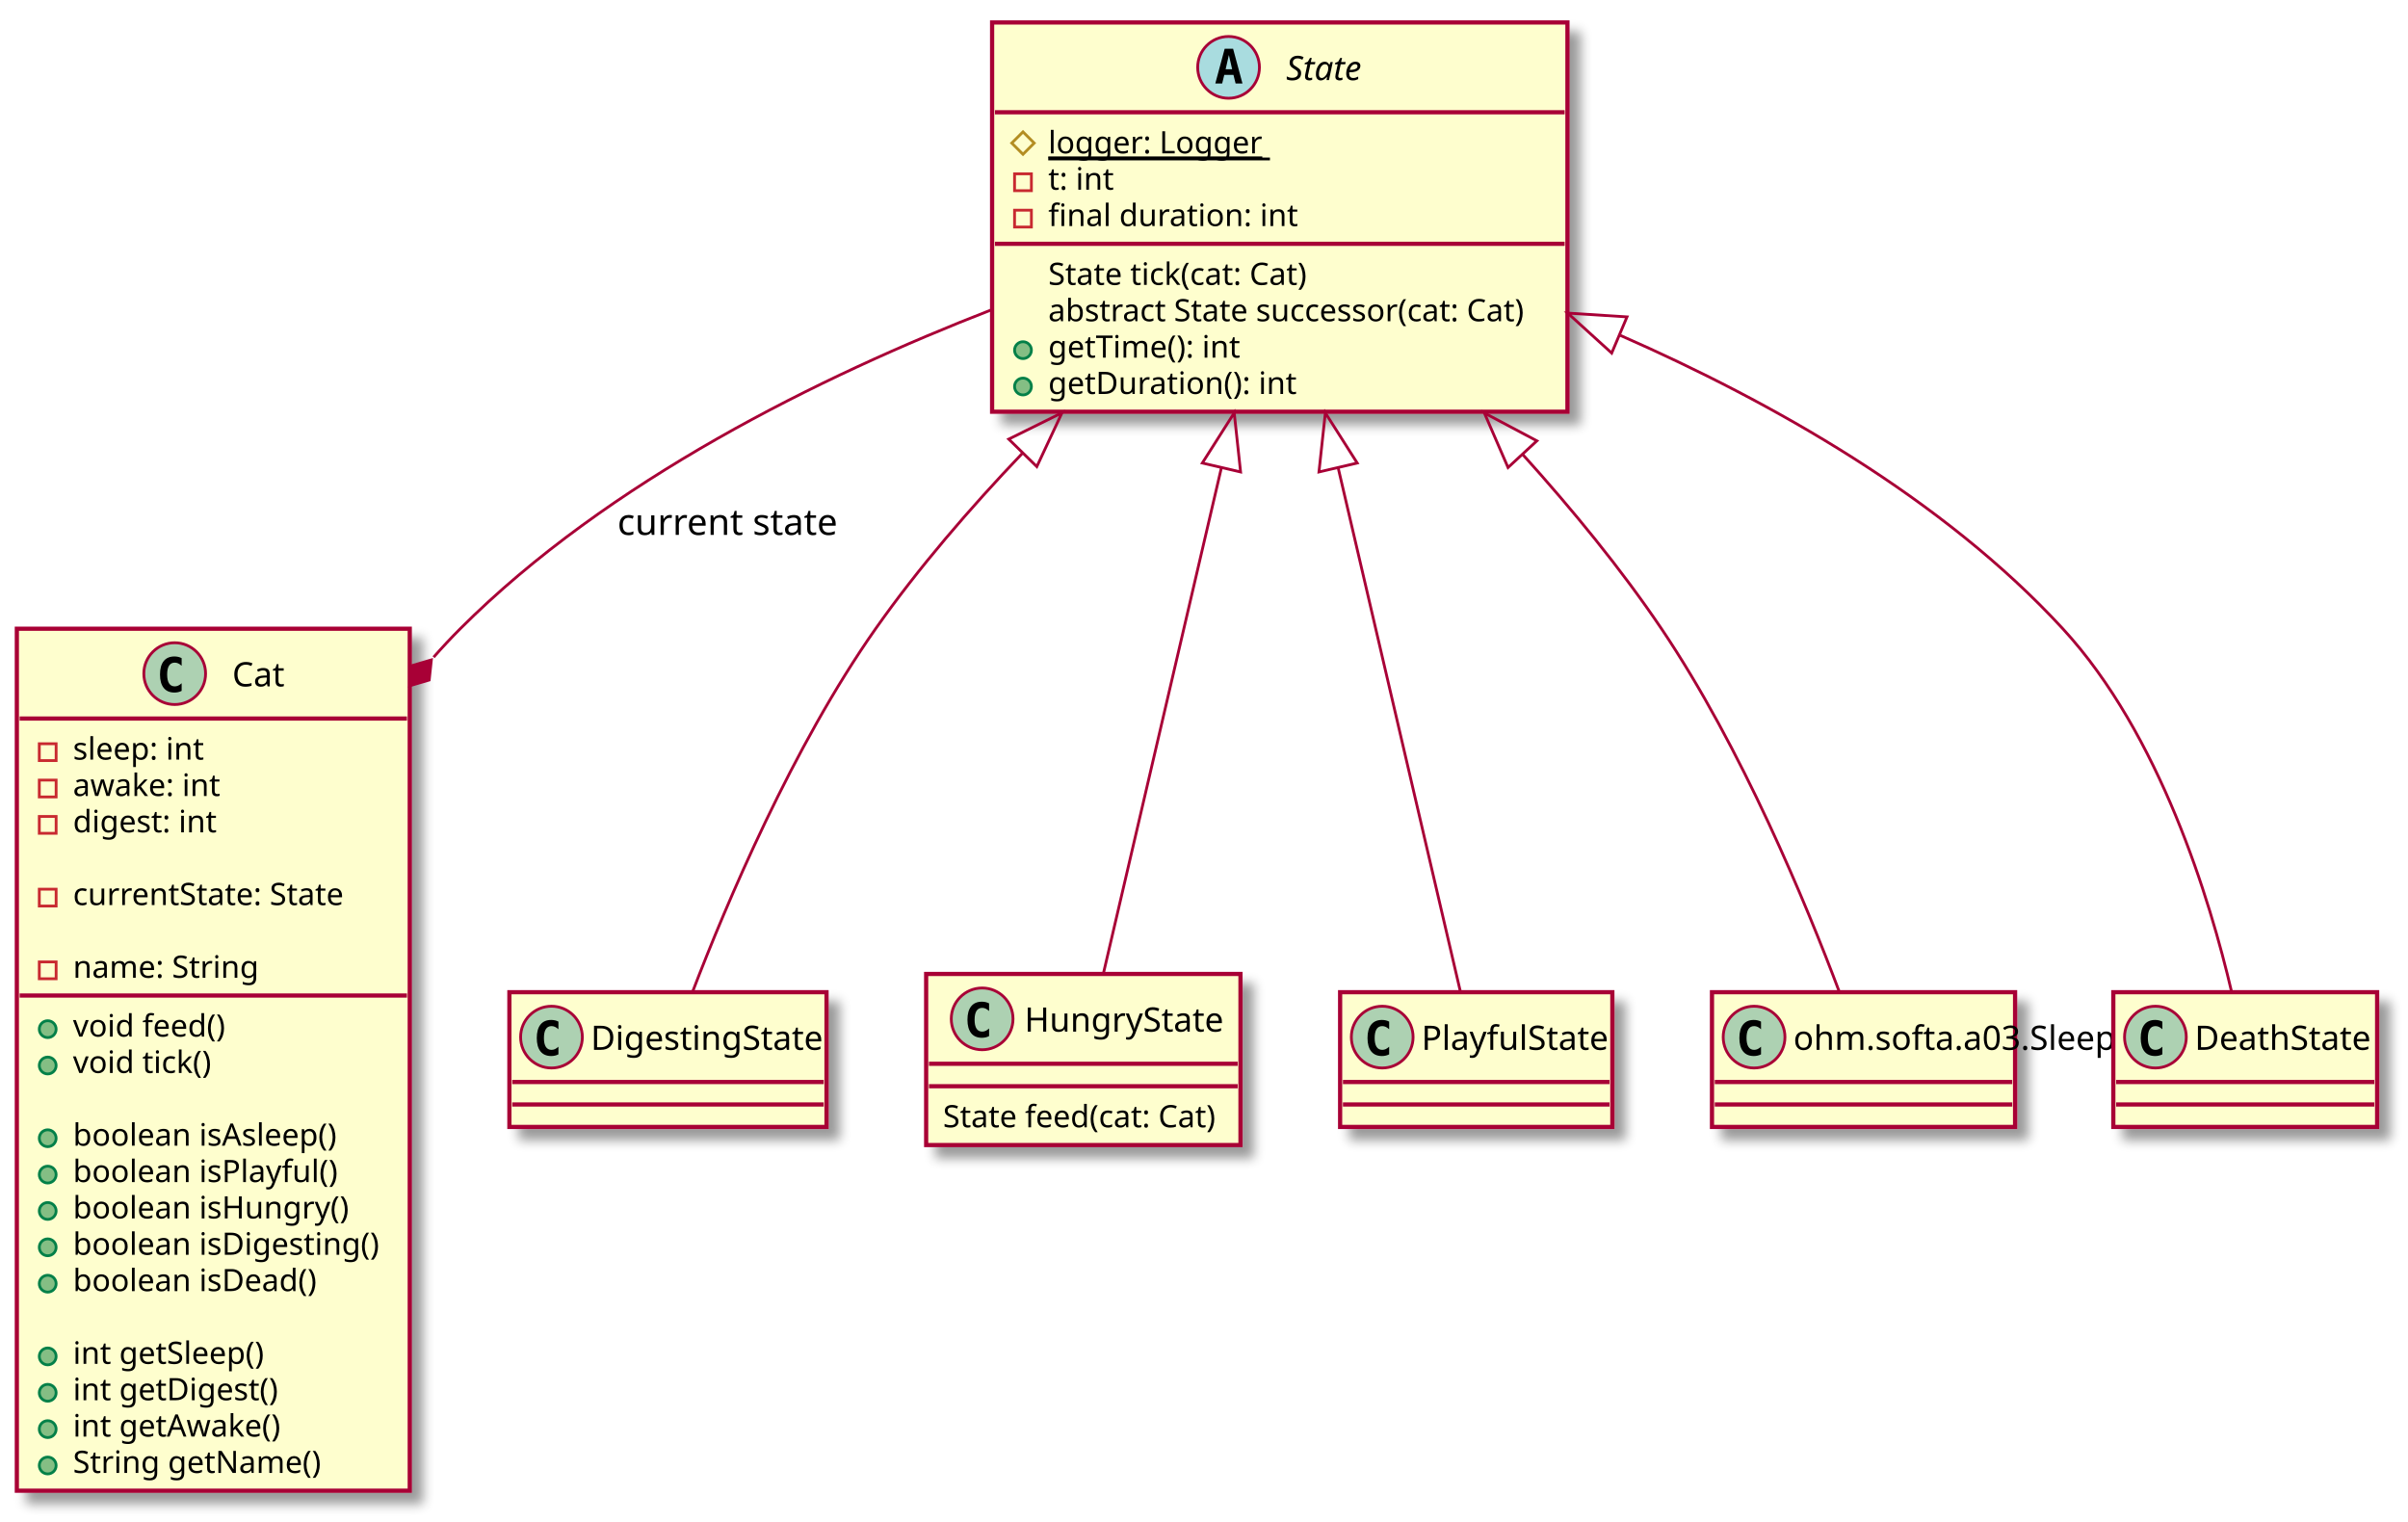
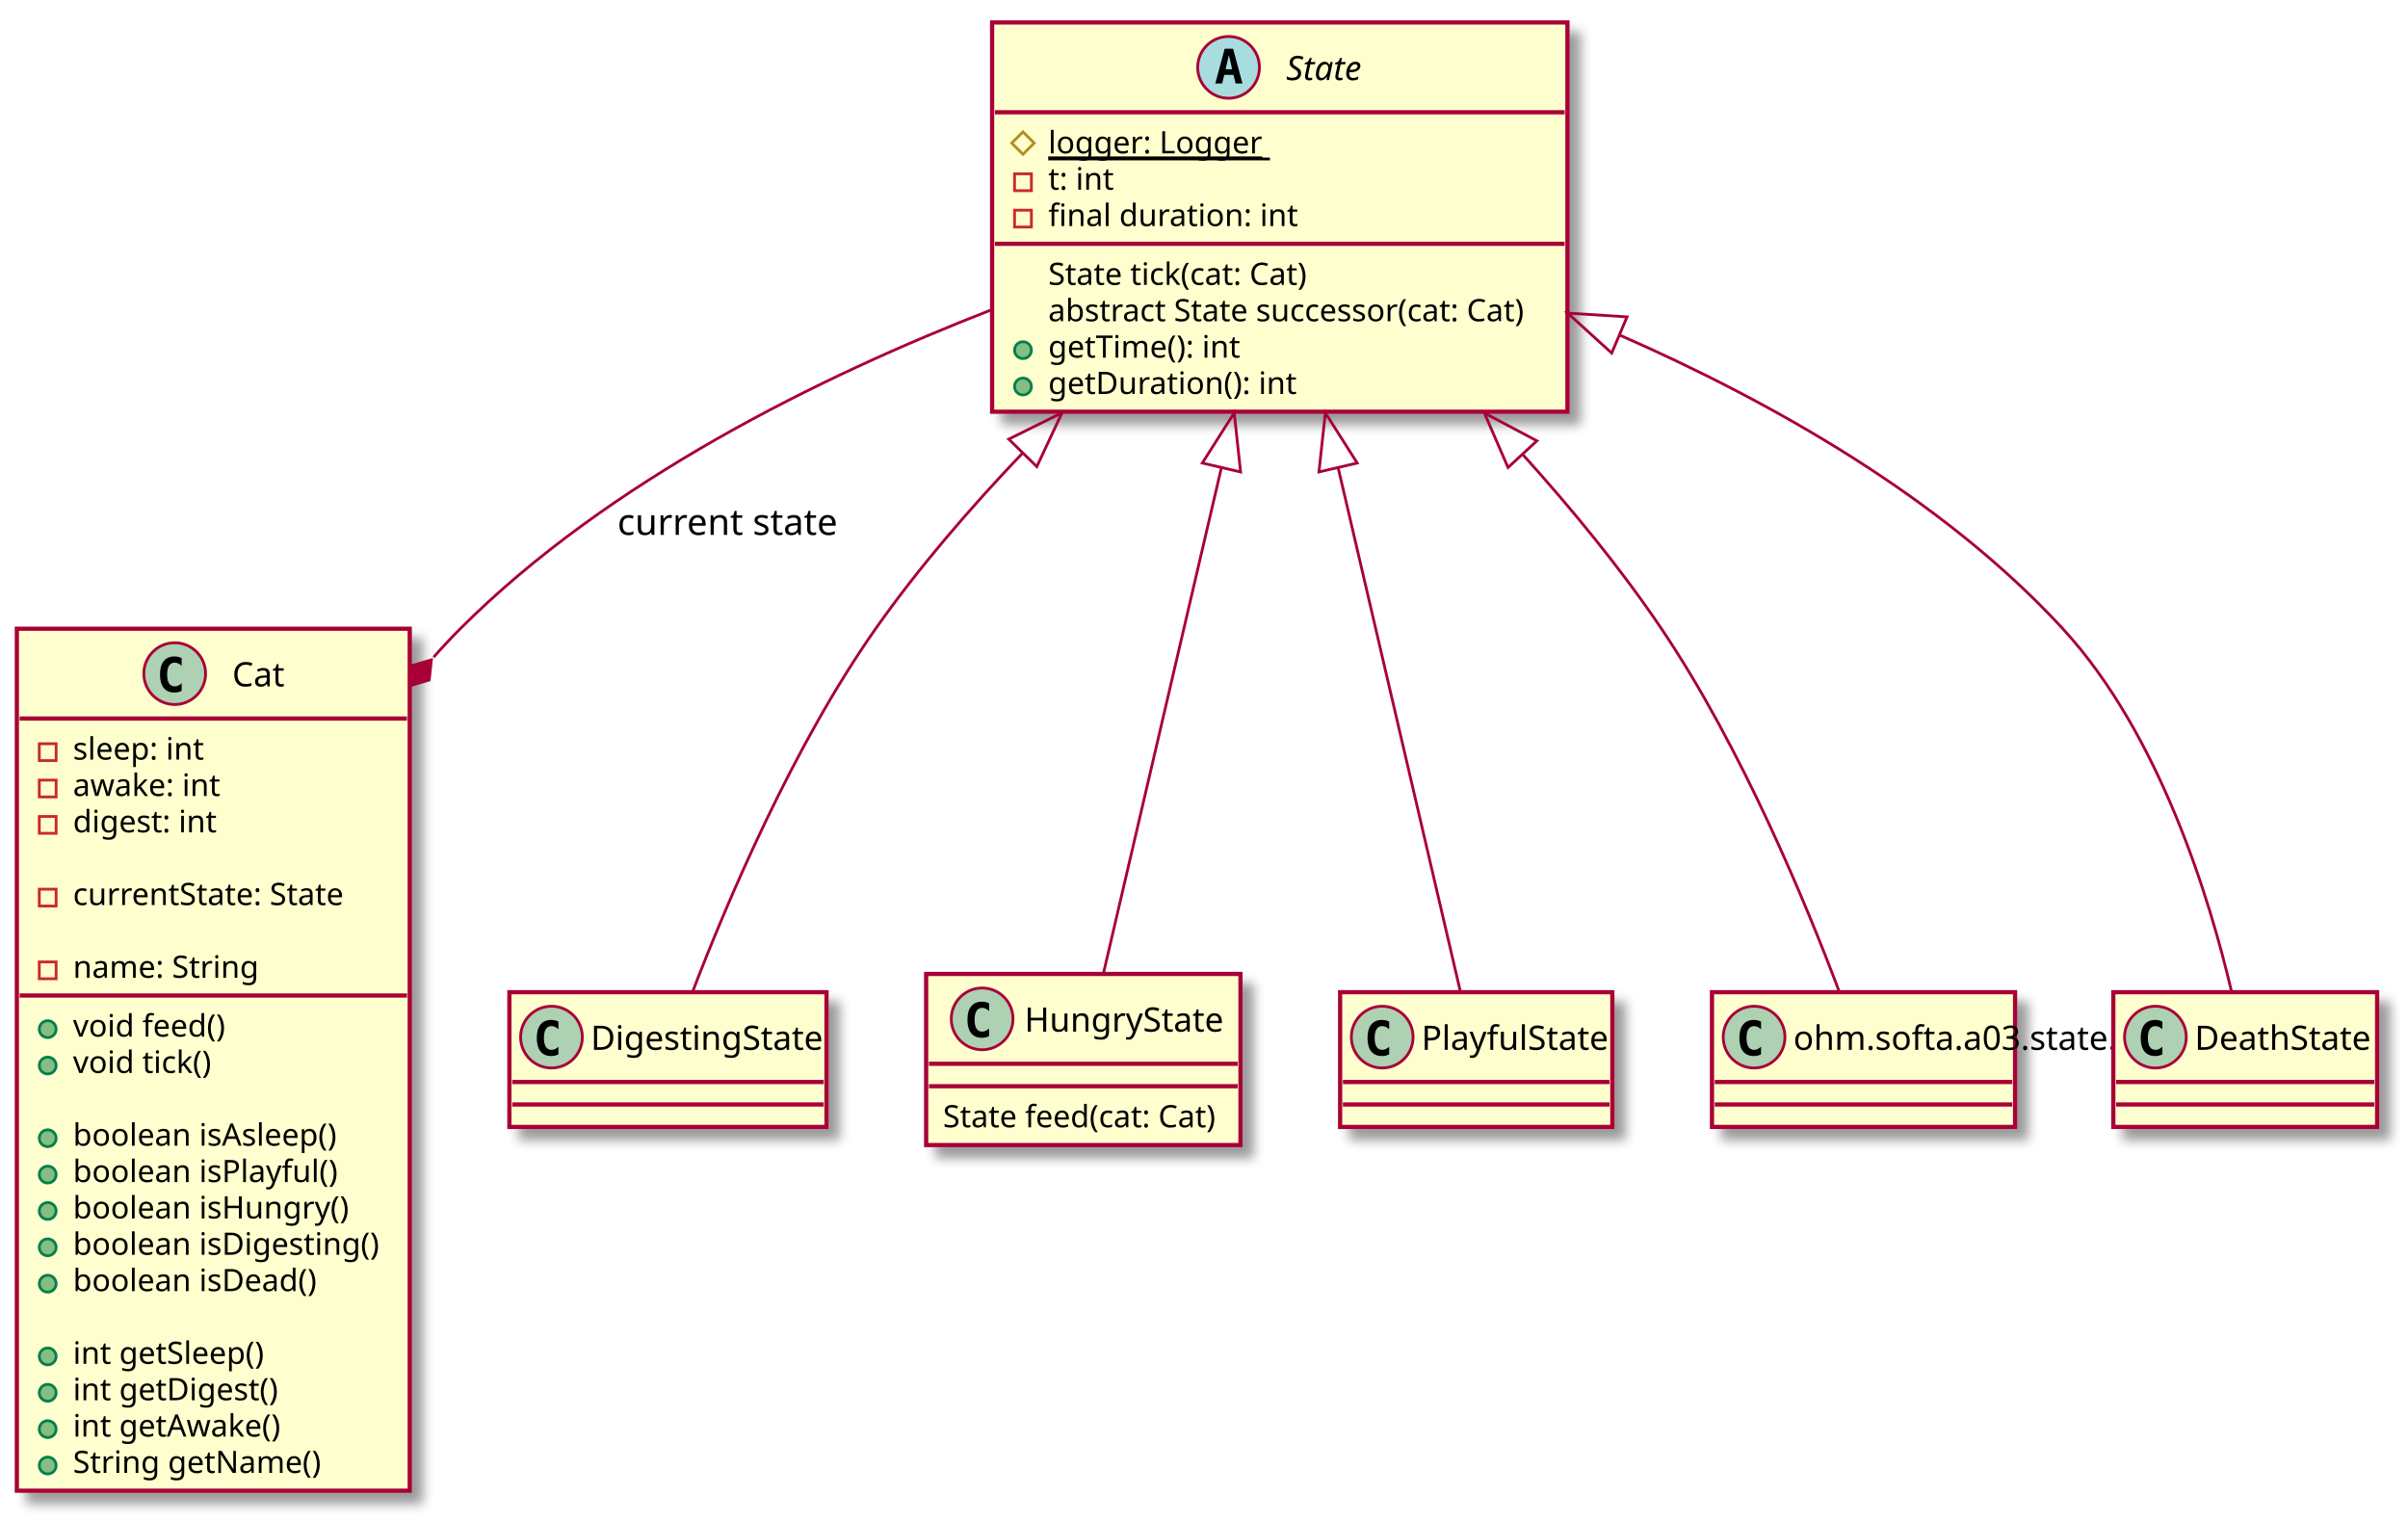
<svg xmlns="http://www.w3.org/2000/svg" contentScriptType="application/ecmascript" contentStyleType="text/css" height="542px" preserveAspectRatio="none" style="width:858px;height:542px;" version="1.1" viewBox="0 0 858 542" width="858px" zoomAndPan="magnify">
  <defs>
    <filter height="300%" id="fad2twvg6j051" width="300%" x="-1" y="-1">
      <feGaussianBlur result="blurOut" stdDeviation="2.0" />
      <feColorMatrix in="blurOut" result="blurOut2" type="matrix" values="0 0 0 0 0 0 0 0 0 0 0 0 0 0 0 0 0 0 .4 0" />
      <feOffset dx="4.0" dy="4.0" in="blurOut2" result="blurOut3" />
      <feBlend in="SourceGraphic" in2="blurOut3" mode="normal" />
    </filter>
  </defs>
  <g>
    <rect fill="#FEFECE" filter="url(#fad2twvg6j051)" height="307.102" id="Cat" style="stroke: #A80036; stroke-width: 1.5;" width="140" x="6" y="224" />
    <ellipse cx="62.25" cy="240" fill="#ADD1B2" rx="11" ry="11" style="stroke: #A80036; stroke-width: 1.0;" />
    <path d="M64.723,246.143 Q64.142,246.442 63.503,246.591 Q62.864,246.741 62.158,246.741 Q59.651,246.741 58.331,245.089 Q57.012,243.437 57.012,240.316 Q57.012,237.186 58.331,235.535 Q59.651,233.883 62.158,233.883 Q62.864,233.883 63.511,234.032 Q64.159,234.182 64.723,234.481 L64.723,237.203 Q64.092,236.622 63.499,236.352 Q62.905,236.083 62.274,236.083 Q60.93,236.083 60.245,237.149 Q59.56,238.216 59.56,240.316 Q59.56,242.408 60.245,243.474 Q60.93,244.541 62.274,244.541 Q62.905,244.541 63.499,244.271 Q64.092,244.001 64.723,243.42 Z " />
    <text fill="#000000" font-family="sans-serif" font-size="12" lengthAdjust="spacingAndGlyphs" textLength="19" x="82.75" y="244.535">Cat</text>
    <line style="stroke: #A80036; stroke-width: 1.5;" x1="7" x2="145" y1="256" y2="256" />
    <rect fill="none" height="6" style="stroke: #C82930; stroke-width: 1.0;" width="6" x="14" y="264.978" />
    <text fill="#000000" font-family="sans-serif" font-size="11" lengthAdjust="spacingAndGlyphs" textLength="48" x="26" y="270.635">sleep: int</text>
    <rect fill="none" height="6" style="stroke: #C82930; stroke-width: 1.0;" width="6" x="14" y="277.933" />
    <text fill="#000000" font-family="sans-serif" font-size="11" lengthAdjust="spacingAndGlyphs" textLength="52" x="26" y="283.59">awake: int</text>
    <rect fill="none" height="6" style="stroke: #C82930; stroke-width: 1.0;" width="6" x="14" y="290.888" />
    <text fill="#000000" font-family="sans-serif" font-size="11" lengthAdjust="spacingAndGlyphs" textLength="53" x="26" y="296.545">digest: int</text>
    <text fill="#000000" font-family="sans-serif" font-size="11" lengthAdjust="spacingAndGlyphs" textLength="0" x="29" y="309.5" />
    <rect fill="none" height="6" style="stroke: #C82930; stroke-width: 1.0;" width="6" x="14" y="316.798" />
    <text fill="#000000" font-family="sans-serif" font-size="11" lengthAdjust="spacingAndGlyphs" textLength="98" x="26" y="322.455">currentState: State</text>
    <text fill="#000000" font-family="sans-serif" font-size="11" lengthAdjust="spacingAndGlyphs" textLength="0" x="29" y="335.41" />
    <rect fill="none" height="6" style="stroke: #C82930; stroke-width: 1.0;" width="6" x="14" y="342.708" />
    <text fill="#000000" font-family="sans-serif" font-size="11" lengthAdjust="spacingAndGlyphs" textLength="67" x="26" y="348.365">name: String</text>
    <line style="stroke: #A80036; stroke-width: 1.5;" x1="7" x2="145" y1="354.685" y2="354.685" />
    <ellipse cx="17" cy="366.663" fill="#84BE84" rx="3" ry="3" style="stroke: #038048; stroke-width: 1.0;" />
    <text fill="#000000" font-family="sans-serif" font-size="11" lengthAdjust="spacingAndGlyphs" textLength="57" x="26" y="369.32">void feed()</text>
    <ellipse cx="17" cy="379.618" fill="#84BE84" rx="3" ry="3" style="stroke: #038048; stroke-width: 1.0;" />
    <text fill="#000000" font-family="sans-serif" font-size="11" lengthAdjust="spacingAndGlyphs" textLength="53" x="26" y="382.275">void tick()</text>
    <text fill="#000000" font-family="sans-serif" font-size="11" lengthAdjust="spacingAndGlyphs" textLength="0" x="29" y="395.231" />
    <ellipse cx="17" cy="405.528" fill="#84BE84" rx="3" ry="3" style="stroke: #038048; stroke-width: 1.0;" />
    <text fill="#000000" font-family="sans-serif" font-size="11" lengthAdjust="spacingAndGlyphs" textLength="99" x="26" y="408.185">boolean isAsleep()</text>
    <ellipse cx="17" cy="418.483" fill="#84BE84" rx="3" ry="3" style="stroke: #038048; stroke-width: 1.0;" />
    <text fill="#000000" font-family="sans-serif" font-size="11" lengthAdjust="spacingAndGlyphs" textLength="98" x="26" y="421.141">boolean isPlayful()</text>
    <ellipse cx="17" cy="431.438" fill="#84BE84" rx="3" ry="3" style="stroke: #038048; stroke-width: 1.0;" />
    <text fill="#000000" font-family="sans-serif" font-size="11" lengthAdjust="spacingAndGlyphs" textLength="103" x="26" y="434.096">boolean isHungry()</text>
    <ellipse cx="17" cy="444.394" fill="#84BE84" rx="3" ry="3" style="stroke: #038048; stroke-width: 1.0;" />
    <text fill="#000000" font-family="sans-serif" font-size="11" lengthAdjust="spacingAndGlyphs" textLength="114" x="26" y="447.051">boolean isDigesting()</text>
    <ellipse cx="17" cy="457.349" fill="#84BE84" rx="3" ry="3" style="stroke: #038048; stroke-width: 1.0;" />
    <text fill="#000000" font-family="sans-serif" font-size="11" lengthAdjust="spacingAndGlyphs" textLength="90" x="26" y="460.006">boolean isDead()</text>
    <text fill="#000000" font-family="sans-serif" font-size="11" lengthAdjust="spacingAndGlyphs" textLength="0" x="29" y="472.961" />
    <ellipse cx="17" cy="483.259" fill="#84BE84" rx="3" ry="3" style="stroke: #038048; stroke-width: 1.0;" />
    <text fill="#000000" font-family="sans-serif" font-size="11" lengthAdjust="spacingAndGlyphs" textLength="70" x="26" y="485.916">int getSleep()</text>
    <ellipse cx="17" cy="496.214" fill="#84BE84" rx="3" ry="3" style="stroke: #038048; stroke-width: 1.0;" />
    <text fill="#000000" font-family="sans-serif" font-size="11" lengthAdjust="spacingAndGlyphs" textLength="76" x="26" y="498.871">int getDigest()</text>
    <ellipse cx="17" cy="509.169" fill="#84BE84" rx="3" ry="3" style="stroke: #038048; stroke-width: 1.0;" />
    <text fill="#000000" font-family="sans-serif" font-size="11" lengthAdjust="spacingAndGlyphs" textLength="76" x="26" y="511.826">int getAwake()</text>
    <ellipse cx="17" cy="522.124" fill="#84BE84" rx="3" ry="3" style="stroke: #038048; stroke-width: 1.0;" />
    <text fill="#000000" font-family="sans-serif" font-size="11" lengthAdjust="spacingAndGlyphs" textLength="90" x="26" y="524.781">String getName()</text>
    <rect fill="#FEFECE" filter="url(#fad2twvg6j051)" height="138.685" id="State" style="stroke: #A80036; stroke-width: 1.5;" width="205" x="353.5" y="8" />
    <ellipse cx="437.75" cy="24" fill="#A9DCDF" rx="11" ry="11" style="stroke: #A80036; stroke-width: 1.0;" />
    <path d="M437.863,19.598 L436.709,24.67 L439.025,24.67 Z M436.369,17.357 L439.366,17.357 L442.711,29.75 L440.262,29.75 L439.498,26.687 L436.22,26.687 L435.473,29.75 L433.024,29.75 Z " />
    <text fill="#000000" font-family="sans-serif" font-size="12" font-style="italic" lengthAdjust="spacingAndGlyphs" textLength="28" x="458.25" y="28.535">State</text>
    <line style="stroke: #A80036; stroke-width: 1.5;" x1="354.5" x2="557.5" y1="40" y2="40" />
    <polygon fill="none" points="364.5,46.977,368.5,50.977,364.5,54.977,360.5,50.977" style="stroke: #B38D22; stroke-width: 1.0;" />
    <text fill="#000000" font-family="sans-serif" font-size="11" lengthAdjust="spacingAndGlyphs" text-decoration="underline" textLength="79" x="373.5" y="54.635">logger: Logger</text>
    <line style="stroke: #000000; stroke-width: 1.0;" x1="373.5" x2="452.5" y1="56.635" y2="56.635" />
    <rect fill="none" height="6" style="stroke: #C82930; stroke-width: 1.0;" width="6" x="361.5" y="61.933" />
    <text fill="#000000" font-family="sans-serif" font-size="11" lengthAdjust="spacingAndGlyphs" textLength="24" x="373.5" y="67.59">t: int</text>
    <rect fill="none" height="6" style="stroke: #C82930; stroke-width: 1.0;" width="6" x="361.5" y="74.888" />
    <text fill="#000000" font-family="sans-serif" font-size="11" lengthAdjust="spacingAndGlyphs" textLength="92" x="373.5" y="80.545">final duration: int</text>
    <line style="stroke: #A80036; stroke-width: 1.5;" x1="354.5" x2="557.5" y1="86.865" y2="86.865" />
    <text fill="#000000" font-family="sans-serif" font-size="11" lengthAdjust="spacingAndGlyphs" textLength="96" x="373.5" y="101.5">State tick(cat: Cat)</text>
    <text fill="#000000" font-family="sans-serif" font-size="11" lengthAdjust="spacingAndGlyphs" textLength="179" x="373.5" y="114.455">abstract State successor(cat: Cat)</text>
    <ellipse cx="364.5" cy="124.753" fill="#84BE84" rx="3" ry="3" style="stroke: #038048; stroke-width: 1.0;" />
    <text fill="#000000" font-family="sans-serif" font-size="11" lengthAdjust="spacingAndGlyphs" textLength="71" x="373.5" y="127.41">getTime(): int</text>
    <ellipse cx="364.5" cy="137.708" fill="#84BE84" rx="3" ry="3" style="stroke: #038048; stroke-width: 1.0;" />
    <text fill="#000000" font-family="sans-serif" font-size="11" lengthAdjust="spacingAndGlyphs" textLength="92" x="373.5" y="140.365">getDuration(): int</text>
    <rect fill="#FEFECE" filter="url(#fad2twvg6j051)" height="48" id="DigestingState" style="stroke: #A80036; stroke-width: 1.5;" width="113" x="181.5" y="353.5" />
    <ellipse cx="196.5" cy="369.5" fill="#ADD1B2" rx="11" ry="11" style="stroke: #A80036; stroke-width: 1.0;" />
    <path d="M198.973,375.643 Q198.392,375.942 197.753,376.091 Q197.114,376.241 196.408,376.241 Q193.901,376.241 192.582,374.589 Q191.262,372.937 191.262,369.816 Q191.262,366.687 192.582,365.035 Q193.901,363.383 196.408,363.383 Q197.114,363.383 197.761,363.532 Q198.409,363.682 198.973,363.981 L198.973,366.703 Q198.342,366.122 197.749,365.852 Q197.155,365.582 196.524,365.582 Q195.18,365.582 194.495,366.649 Q193.81,367.716 193.81,369.816 Q193.81,371.908 194.495,372.974 Q195.18,374.041 196.524,374.041 Q197.155,374.041 197.749,373.771 Q198.342,373.502 198.973,372.92 Z " />
    <text fill="#000000" font-family="sans-serif" font-size="12" lengthAdjust="spacingAndGlyphs" textLength="81" x="210.5" y="374.035">DigestingState</text>
    <line style="stroke: #A80036; stroke-width: 1.5;" x1="182.5" x2="293.5" y1="385.5" y2="385.5" />
    <line style="stroke: #A80036; stroke-width: 1.5;" x1="182.5" x2="293.5" y1="393.5" y2="393.5" />
    <rect fill="#FEFECE" filter="url(#fad2twvg6j051)" height="60.955" id="HungryState" style="stroke: #A80036; stroke-width: 1.5;" width="112" x="330" y="347" />
    <ellipse cx="349.95" cy="363" fill="#ADD1B2" rx="11" ry="11" style="stroke: #A80036; stroke-width: 1.0;" />
    <path d="M352.423,369.143 Q351.842,369.442 351.203,369.591 Q350.564,369.741 349.858,369.741 Q347.351,369.741 346.031,368.089 Q344.712,366.437 344.712,363.316 Q344.712,360.187 346.031,358.535 Q347.351,356.883 349.858,356.883 Q350.564,356.883 351.211,357.032 Q351.859,357.182 352.423,357.481 L352.423,360.203 Q351.792,359.622 351.199,359.352 Q350.605,359.082 349.974,359.082 Q348.63,359.082 347.945,360.149 Q347.26,361.216 347.26,363.316 Q347.26,365.408 347.945,366.474 Q348.63,367.541 349.974,367.541 Q350.605,367.541 351.199,367.271 Q351.792,367.002 352.423,366.42 Z " />
    <text fill="#000000" font-family="sans-serif" font-size="12" lengthAdjust="spacingAndGlyphs" textLength="69" x="365.05" y="367.535">HungryState</text>
    <line style="stroke: #A80036; stroke-width: 1.5;" x1="331" x2="441" y1="379" y2="379" />
    <line style="stroke: #A80036; stroke-width: 1.5;" x1="331" x2="441" y1="387" y2="387" />
    <text fill="#000000" font-family="sans-serif" font-size="11" lengthAdjust="spacingAndGlyphs" textLength="100" x="336" y="401.635">State feed(cat: Cat)</text>
    <rect fill="#FEFECE" filter="url(#fad2twvg6j051)" height="48" id="PlayfulState" style="stroke: #A80036; stroke-width: 1.5;" width="97" x="477.5" y="353.5" />
    <ellipse cx="492.5" cy="369.5" fill="#ADD1B2" rx="11" ry="11" style="stroke: #A80036; stroke-width: 1.0;" />
    <path d="M494.973,375.643 Q494.392,375.942 493.753,376.091 Q493.114,376.241 492.408,376.241 Q489.901,376.241 488.582,374.589 Q487.262,372.937 487.262,369.816 Q487.262,366.687 488.582,365.035 Q489.901,363.383 492.408,363.383 Q493.114,363.383 493.761,363.532 Q494.409,363.682 494.973,363.981 L494.973,366.703 Q494.342,366.122 493.749,365.852 Q493.155,365.582 492.524,365.582 Q491.18,365.582 490.495,366.649 Q489.81,367.716 489.81,369.816 Q489.81,371.908 490.495,372.974 Q491.18,374.041 492.524,374.041 Q493.155,374.041 493.749,373.771 Q494.342,373.502 494.973,372.92 Z " />
    <text fill="#000000" font-family="sans-serif" font-size="12" lengthAdjust="spacingAndGlyphs" textLength="65" x="506.5" y="374.035">PlayfulState</text>
    <line style="stroke: #A80036; stroke-width: 1.5;" x1="478.5" x2="573.5" y1="385.5" y2="385.5" />
    <line style="stroke: #A80036; stroke-width: 1.5;" x1="478.5" x2="573.5" y1="393.5" y2="393.5" />
-     <rect fill="#FEFECE" filter="url(#fad2twvg6j051)" height="48" id="ohm.softa.a03.SleepingState" style="stroke: #A80036; stroke-width: 1.5;" width="108" x="610" y="353.5" />
+     <rect fill="#FEFECE" filter="url(#fad2twvg6j051)" height="48" id="ohm.softa.a03.state.SleepingState" style="stroke: #A80036; stroke-width: 1.5;" width="108" x="610" y="353.5" />
    <ellipse cx="625" cy="369.5" fill="#ADD1B2" rx="11" ry="11" style="stroke: #A80036; stroke-width: 1.0;" />
    <path d="M627.473,375.643 Q626.892,375.942 626.253,376.091 Q625.614,376.241 624.908,376.241 Q622.401,376.241 621.082,374.589 Q619.762,372.937 619.762,369.816 Q619.762,366.687 621.082,365.035 Q622.401,363.383 624.908,363.383 Q625.614,363.383 626.261,363.532 Q626.909,363.682 627.473,363.981 L627.473,366.703 Q626.842,366.122 626.249,365.852 Q625.655,365.582 625.024,365.582 Q623.68,365.582 622.995,366.649 Q622.31,367.716 622.31,369.816 Q622.31,371.908 622.995,372.974 Q623.68,374.041 625.024,374.041 Q625.655,374.041 626.249,373.771 Q626.842,373.502 627.473,372.92 Z " />
-     <text fill="#000000" font-family="sans-serif" font-size="12" lengthAdjust="spacingAndGlyphs" textLength="76" x="639" y="374.035">ohm.softa.a03.SleepingState</text>
+     <text fill="#000000" font-family="sans-serif" font-size="12" lengthAdjust="spacingAndGlyphs" textLength="76" x="639" y="374.035">ohm.softa.a03.state.SleepingState</text>
    <line style="stroke: #A80036; stroke-width: 1.5;" x1="611" x2="717" y1="385.5" y2="385.5" />
    <line style="stroke: #A80036; stroke-width: 1.5;" x1="611" x2="717" y1="393.5" y2="393.5" />
    <rect fill="#FEFECE" filter="url(#fad2twvg6j051)" height="48" id="DeathState" style="stroke: #A80036; stroke-width: 1.5;" width="94" x="753" y="353.5" />
    <ellipse cx="768" cy="369.5" fill="#ADD1B2" rx="11" ry="11" style="stroke: #A80036; stroke-width: 1.0;" />
    <path d="M770.473,375.643 Q769.892,375.942 769.253,376.091 Q768.614,376.241 767.908,376.241 Q765.401,376.241 764.082,374.589 Q762.762,372.937 762.762,369.816 Q762.762,366.687 764.082,365.035 Q765.401,363.383 767.908,363.383 Q768.614,363.383 769.261,363.532 Q769.909,363.682 770.473,363.981 L770.473,366.703 Q769.842,366.122 769.249,365.852 Q768.655,365.582 768.024,365.582 Q766.68,365.582 765.995,366.649 Q765.31,367.716 765.31,369.816 Q765.31,371.908 765.995,372.974 Q766.68,374.041 768.024,374.041 Q768.655,374.041 769.249,373.771 Q769.842,373.502 770.473,372.92 Z " />
    <text fill="#000000" font-family="sans-serif" font-size="12" lengthAdjust="spacingAndGlyphs" textLength="62" x="782" y="374.035">DeathState</text>
    <line style="stroke: #A80036; stroke-width: 1.5;" x1="754" x2="846" y1="385.5" y2="385.5" />
    <line style="stroke: #A80036; stroke-width: 1.5;" x1="754" x2="846" y1="393.5" y2="393.5" />
    <path d="M364.245,161.537 C345.676,181.003 327.206,202.382 312,224 C282.384,266.104 258.841,321.886 246.798,353.302 " fill="none" id="State-DigestingState" style="stroke: #A80036; stroke-width: 1.0;" />
    <polygon fill="none" points="359.424,156.455,378.413,147.051,369.433,166.244,359.424,156.455" style="stroke: #A80036; stroke-width: 1.0;" />
    <path d="M435.201,166.639 C420.985,227.563 403.006,304.618 393.195,346.665 " fill="none" id="State-HungryState" style="stroke: #A80036; stroke-width: 1.0;" />
    <polygon fill="none" points="428.403,164.966,439.765,147.08,442.037,168.148,428.403,164.966" style="stroke: #A80036; stroke-width: 1.0;" />
    <path d="M476.838,166.806 C491.829,231.052 510.989,313.166 520.346,353.267 " fill="none" id="State-PlayfulState" style="stroke: #A80036; stroke-width: 1.0;" />
    <polygon fill="none" points="469.963,168.148,472.235,147.08,483.597,164.966,469.963,168.148" style="stroke: #A80036; stroke-width: 1.0;" />
-     <path d="M542.602,161.959 C560.15,181.405 577.612,202.668 592,224 C620.641,266.461 643.61,322.115 655.386,353.411 " fill="none" id="State-ohm.softa.a03.SleepingState" style="stroke: #A80036; stroke-width: 1.0;" />
+     <path d="M542.602,161.959 C560.15,181.405 577.612,202.668 592,224 C620.641,266.461 643.61,322.115 655.386,353.411 " fill="none" id="State-ohm.softa.a03.state.SleepingState" style="stroke: #A80036; stroke-width: 1.0;" />
    <polygon fill="none" points="537.33,166.568,528.893,147.13,547.61,157.064,537.33,166.568" style="stroke: #A80036; stroke-width: 1.0;" />
    <path d="M577.351,119.496 C631.35,143.206 692.249,177.547 735,224 C769.688,261.692 787.482,320.642 795.16,353.437 " fill="none" id="State-DeathState" style="stroke: #A80036; stroke-width: 1.0;" />
    <polygon fill="none" points="574.269,125.792,558.58,111.55,579.726,112.9,574.269,125.792" style="stroke: #A80036; stroke-width: 1.0;" />
    <path d="M353.409,110.328 C292.345,134.051 216.74,171.264 164,224 C160.752,227.248 157.583,230.64 154.495,234.148 " fill="none" id="State-Cat" style="stroke: #A80036; stroke-width: 1.0;" />
    <polygon fill="#A80036" points="146.009,244.321,152.924,242.276,153.696,235.106,146.781,237.151,146.009,244.321" style="stroke: #A80036; stroke-width: 1.0;" />
    <text fill="#000000" font-family="sans-serif" font-size="13" lengthAdjust="spacingAndGlyphs" textLength="80" x="220" y="190.568">current state</text>
  </g>
</svg>
